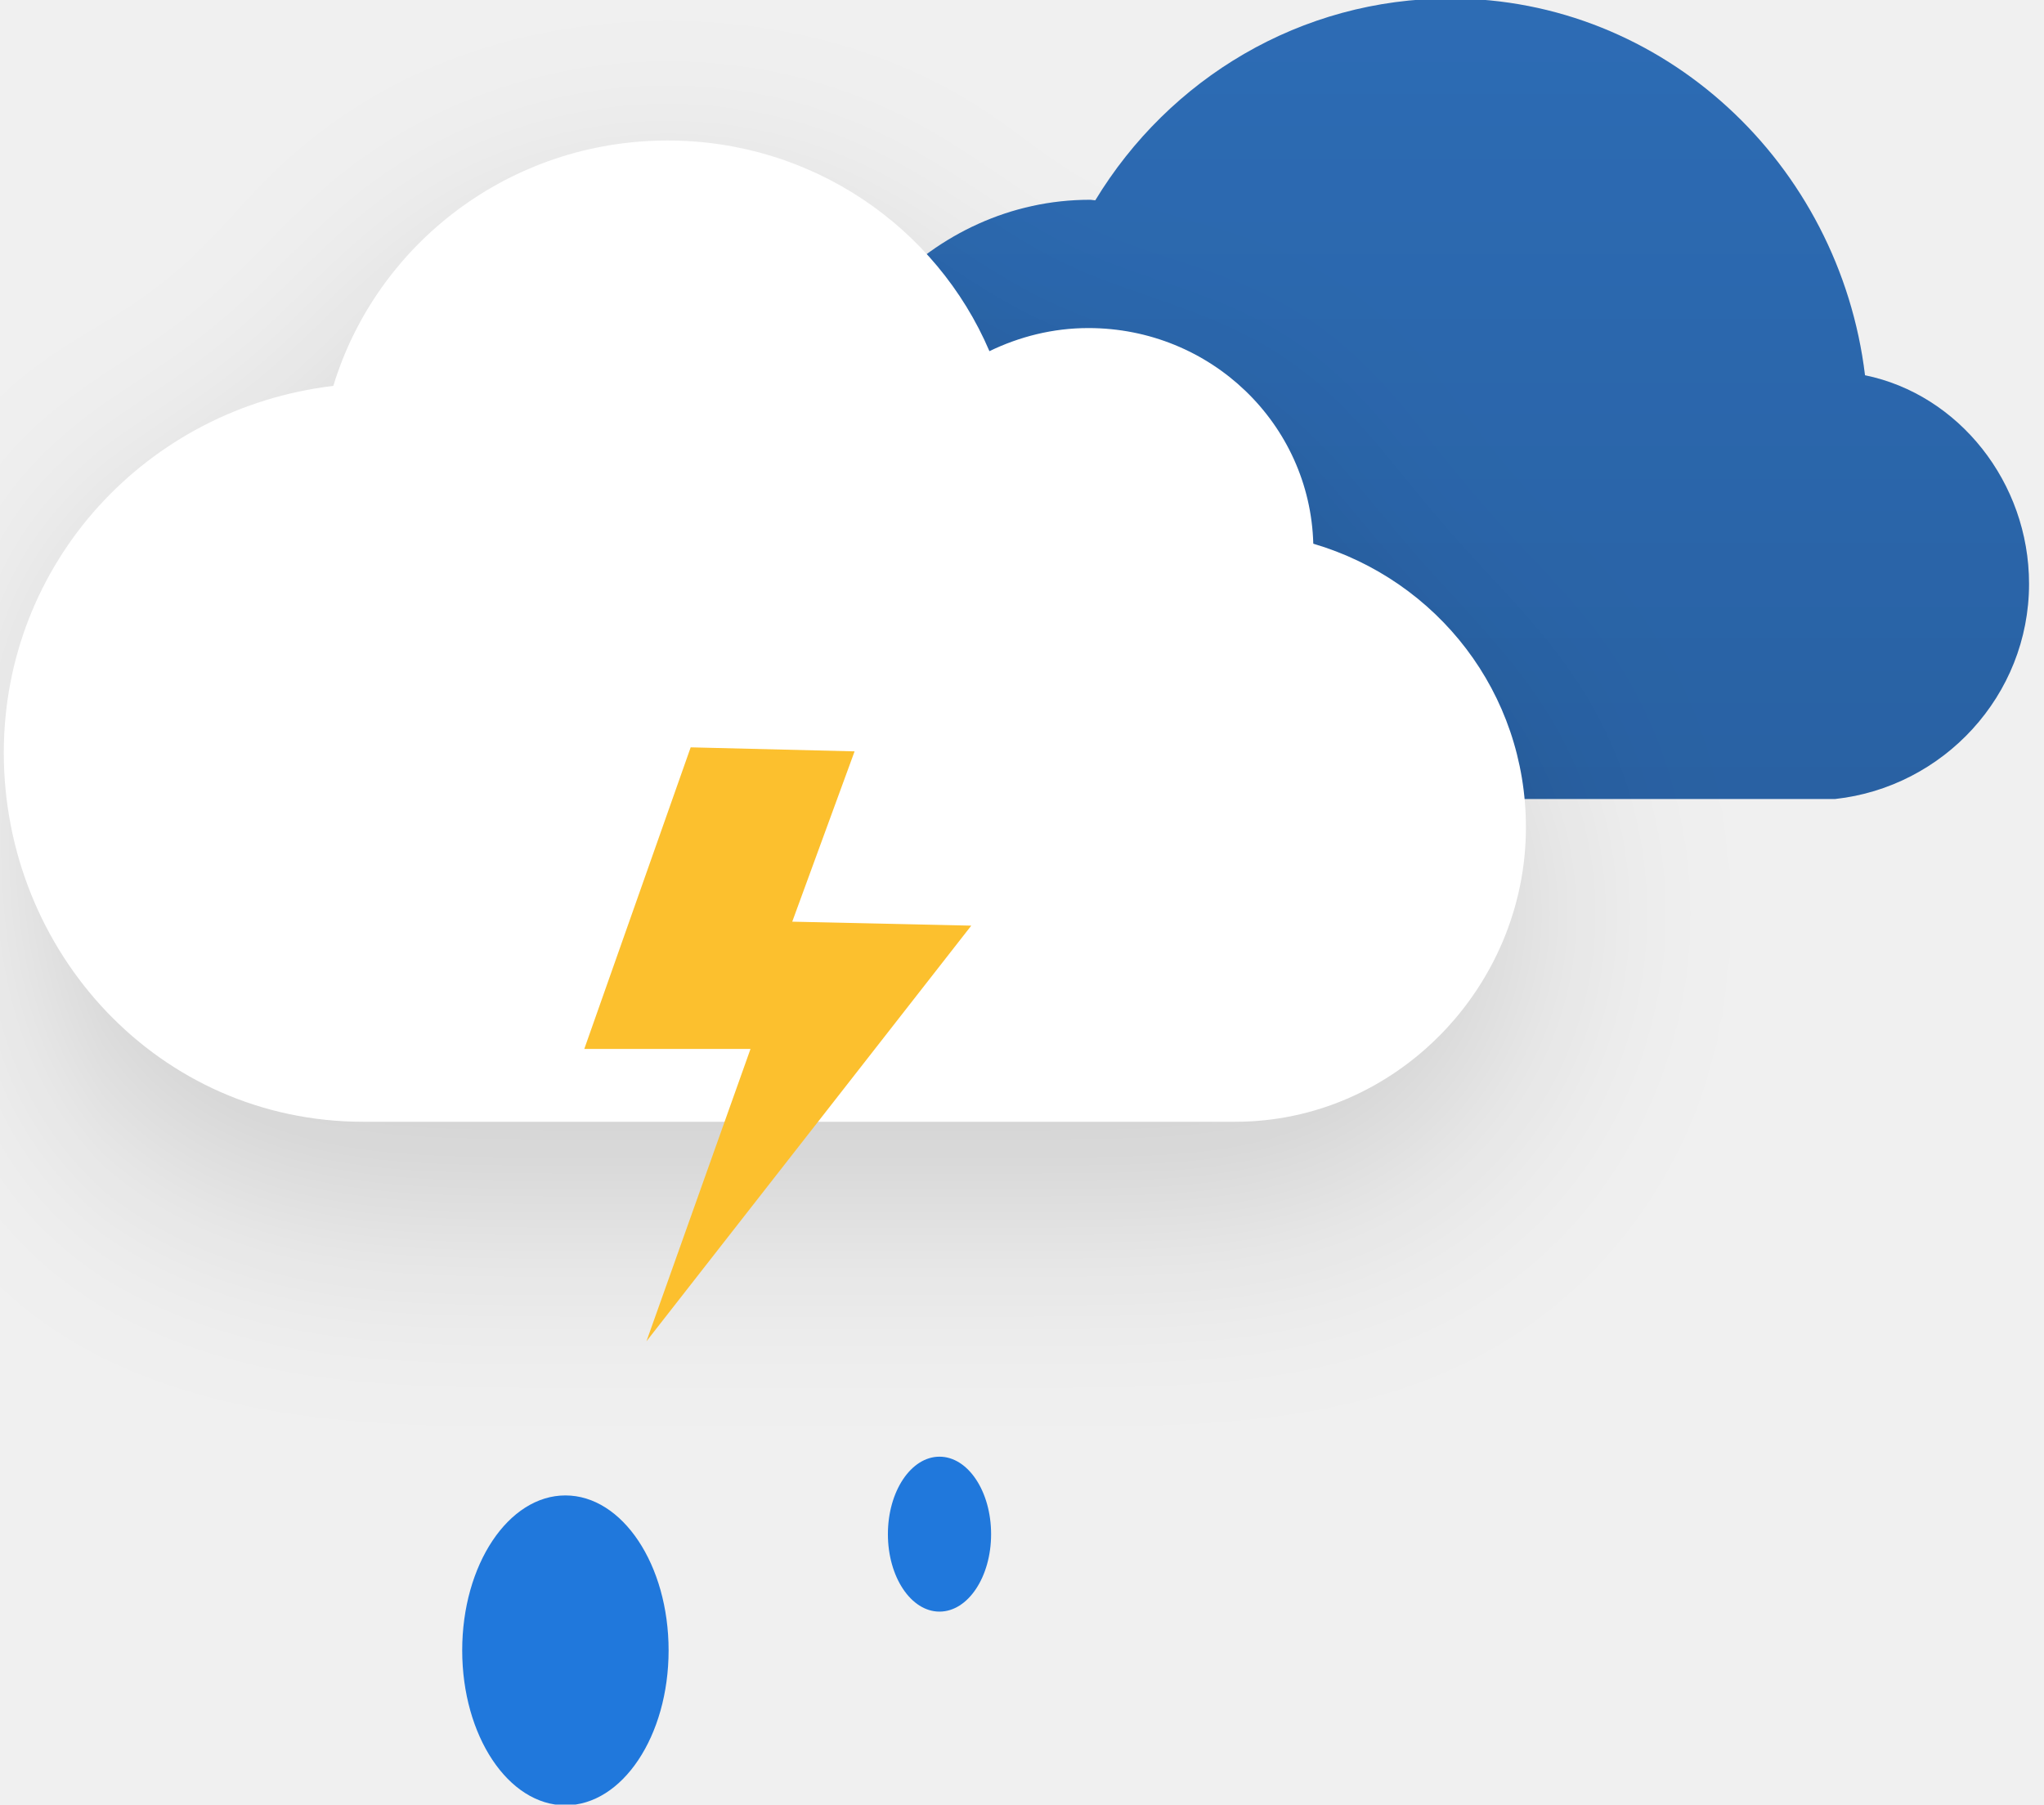
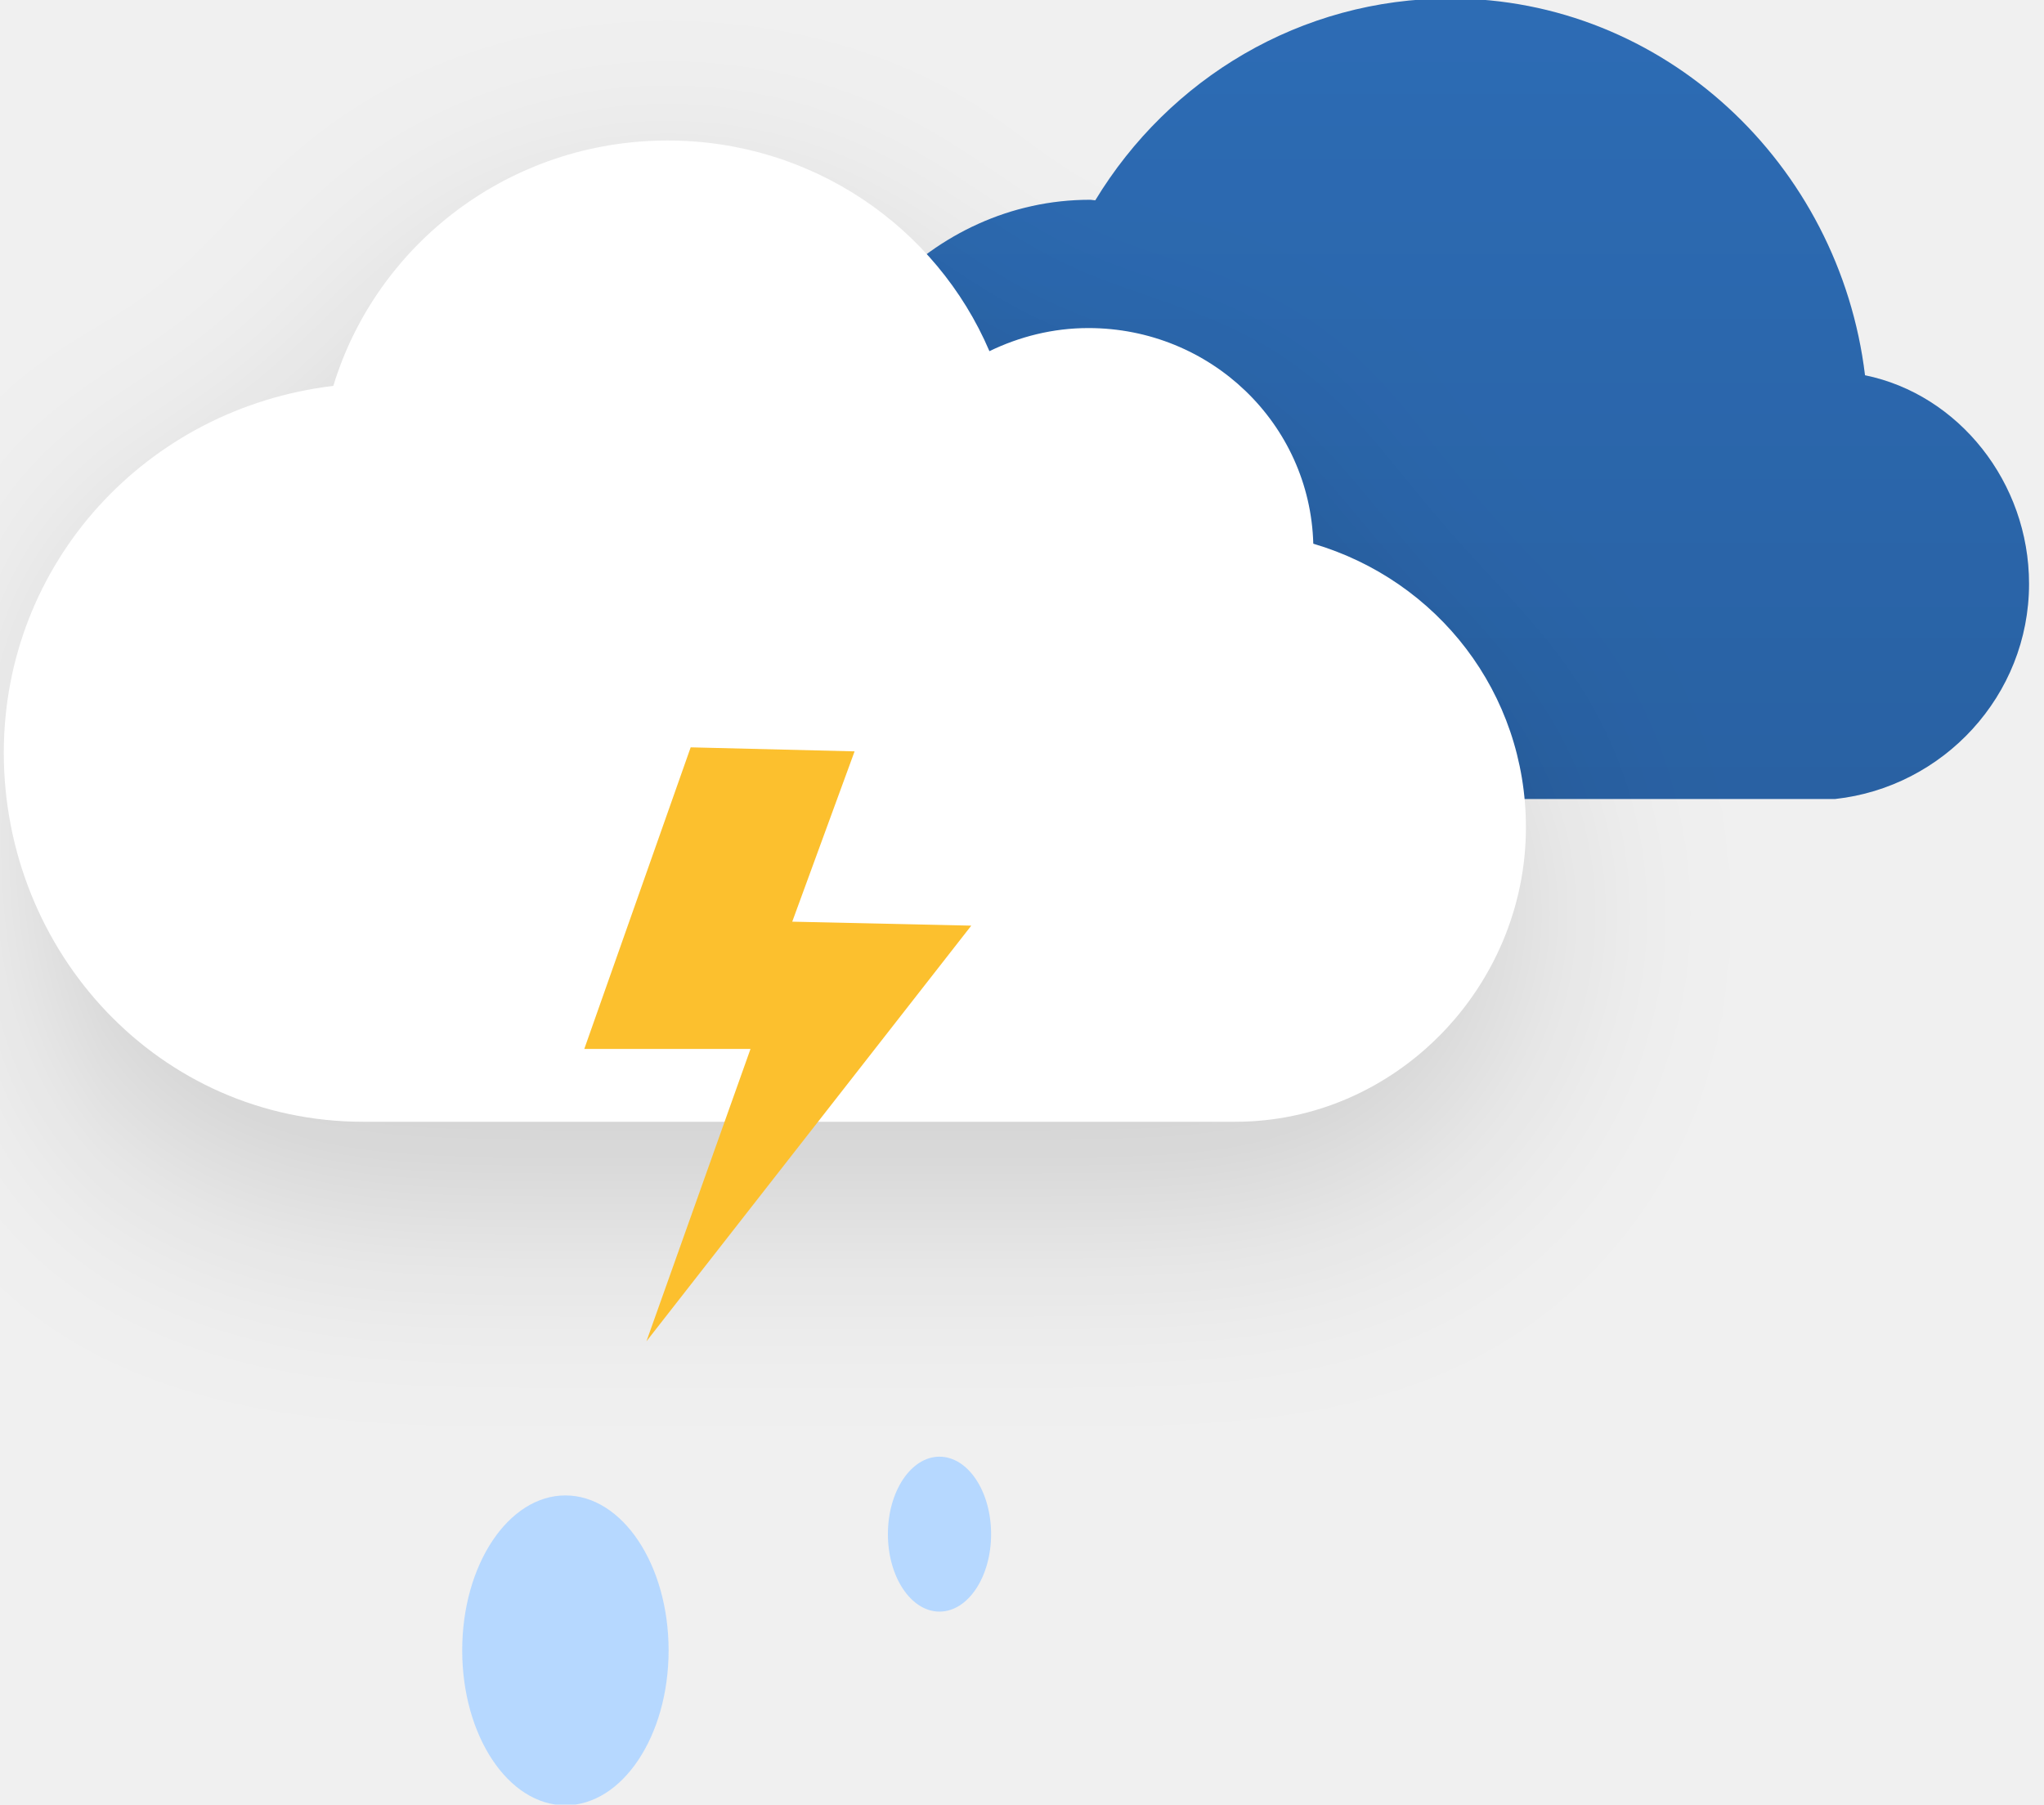
<svg xmlns="http://www.w3.org/2000/svg" width="94" height="83" viewBox="0 0 94 83">
  <defs>
    <filter id="filter0_d" x="-9.826" y="0.463" width="90.001" height="65.134" filterUnits="userSpaceOnUse" color-interpolation-filters="sRGB">
      <feFlood flood-opacity="0" result="BackgroundImageFix" />
      <feColorMatrix in="SourceAlpha" type="matrix" values="0 0 0 0 0 0 0 0 0 0 0 0 0 0 0 0 0 0 127 0" result="hardAlpha" />
      <feOffset dy="4" />
      <feGaussianBlur stdDeviation="5" />
      <feColorMatrix type="matrix" values="0 0 0 0 0 0 0 0 0 0 0 0 0 0 0 0 0 0 0.14 0" />
      <feBlend mode="normal" in2="BackgroundImageFix" result="effect1_dropShadow" />
      <feBlend mode="normal" in="SourceGraphic" in2="effect1_dropShadow" result="shape" />
    </filter>
    <linearGradient id="paint0_linear" x1="36.955" y1="-0.07" x2="36.955" y2="36.75" gradientUnits="userSpaceOnUse">
      <stop stop-opacity="0.01" />
      <stop offset="1" stop-opacity="0.5" />
    </linearGradient>
    <clipPath id="clip0">
      <rect width="94" height="83" fill="white" />
    </clipPath>
  </defs>
  <g clip-path="url(#clip0)">
    <path fill-rule="evenodd" clip-rule="evenodd" d="M49.36 36.75H84.393C89.358 36.209 93.312 32.004 93.312 26.851C93.312 22.183 90.07 18.138 85.769 17.26C84.592 7.533 76.508 -0.07 66.703 -0.07C59.807 -0.07 53.763 3.62 50.371 9.213C50.288 9.212 50.204 9.189 50.12 9.189C42.849 9.189 36.955 15.514 36.955 22.969C36.955 30.163 42.443 36.209 49.36 36.75Z" fill="#2D6CB5" />
    <path fill-rule="evenodd" clip-rule="evenodd" d="M49.36 36.75H84.393C89.358 36.209 93.312 32.004 93.312 26.851C93.312 22.183 90.07 18.138 85.769 17.26C84.592 7.533 76.508 -0.07 66.703 -0.07C59.807 -0.07 53.763 3.62 50.371 9.213C50.288 9.212 50.204 9.189 50.12 9.189C42.849 9.189 36.955 15.514 36.955 22.969C36.955 30.163 42.443 36.209 49.36 36.75Z" fill="url(#paint0_linear)" fill-opacity="0.2" />
    <g filter="url(#filter0_d)">
      <path fill-rule="evenodd" clip-rule="evenodd" d="M16.704 51.596H56.806C64.174 51.596 70.175 45.408 70.175 38.053C70.175 31.864 66.111 26.692 60.396 25.007C60.245 19.492 55.677 15.089 50.052 15.089C48.417 15.089 46.877 15.486 45.502 16.152C43.069 10.455 37.359 6.463 30.703 6.463C23.444 6.463 17.314 11.222 15.329 17.749C6.749 18.771 0.174 25.879 0.174 34.623C0.174 43.783 7.3 51.596 16.704 51.596Z" fill="white" />
    </g>
    <path fill-rule="evenodd" clip-rule="evenodd" d="M31.763 34.374L26.87 48.247H34.514L29.729 61.693L44.667 42.575L36.434 42.392L39.301 34.559L31.763 34.374Z" fill="#FCC02E" />
-     <ellipse cx="26.002" cy="75.908" rx="4.746" ry="7.126" fill="#2078DC" />
-     <ellipse cx="43.206" cy="70.563" rx="2.373" ry="3.563" fill="#2078DC" />
+     <ellipse cx="26.002" cy="75.908" rx="4.746" ry="7.126" fill="#B6D8FF" />
+     <ellipse cx="43.206" cy="70.563" rx="2.373" ry="3.563" fill="#B6D8FF" />
  </g>
</svg>
